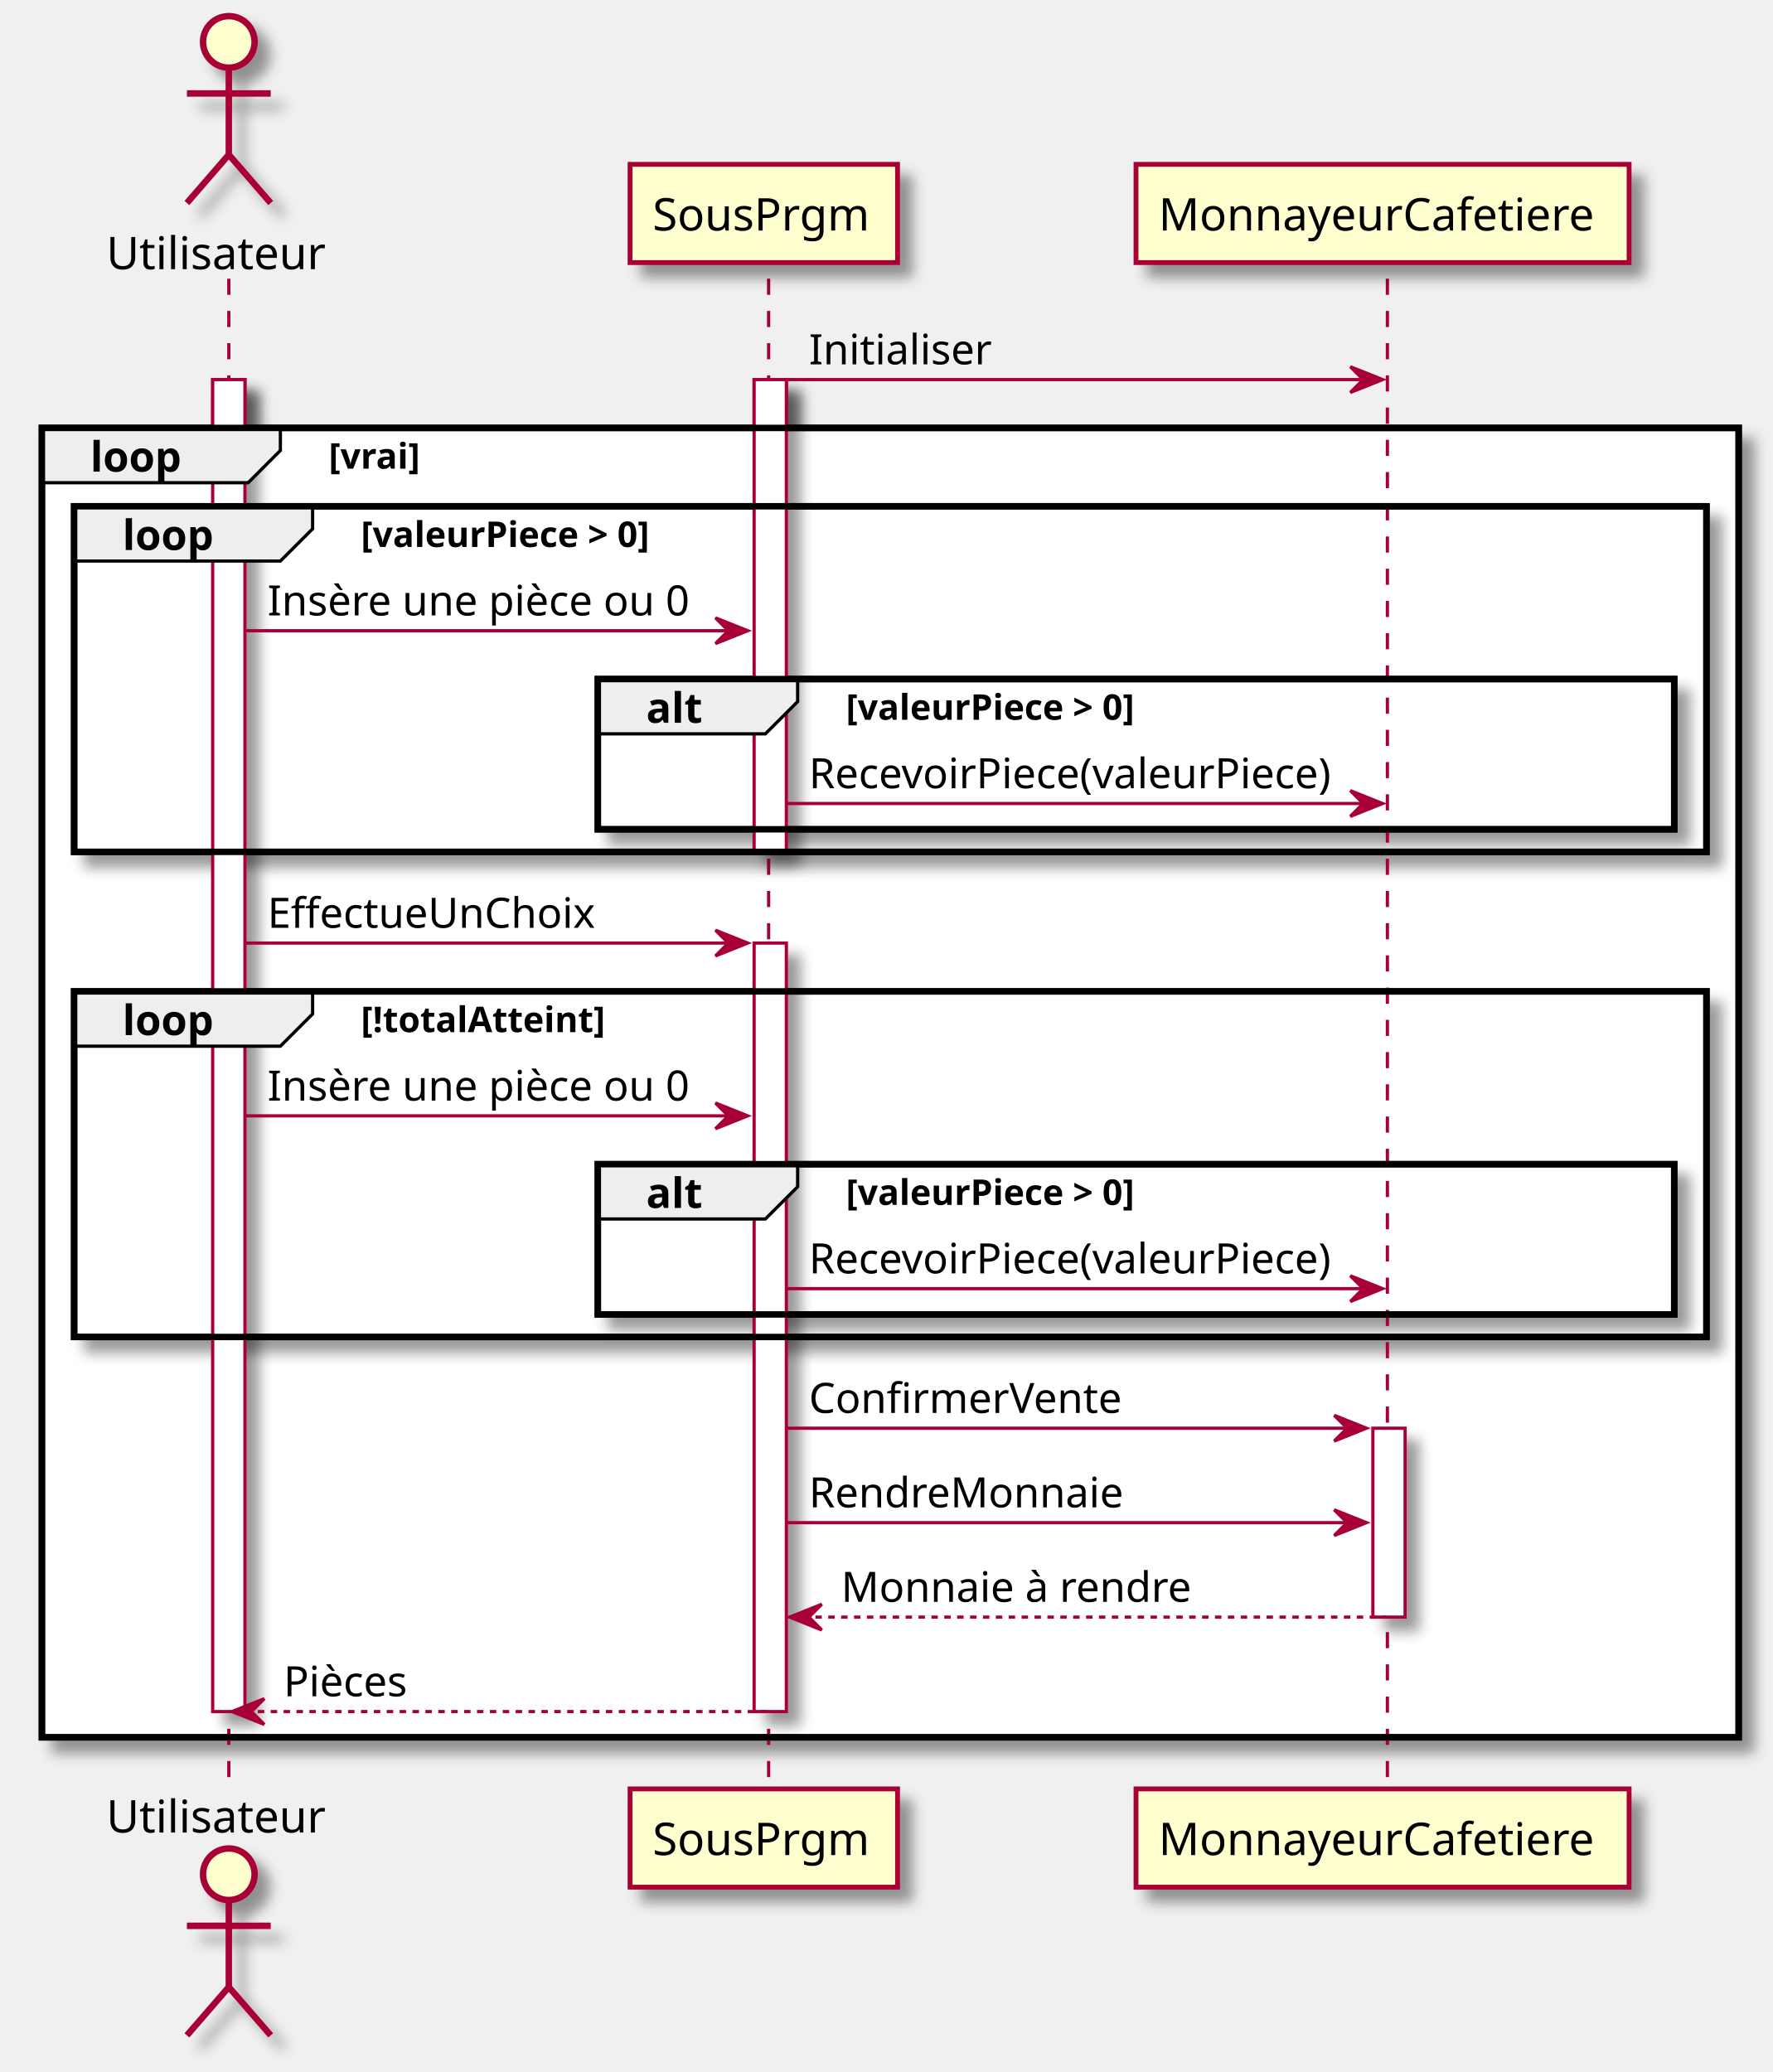
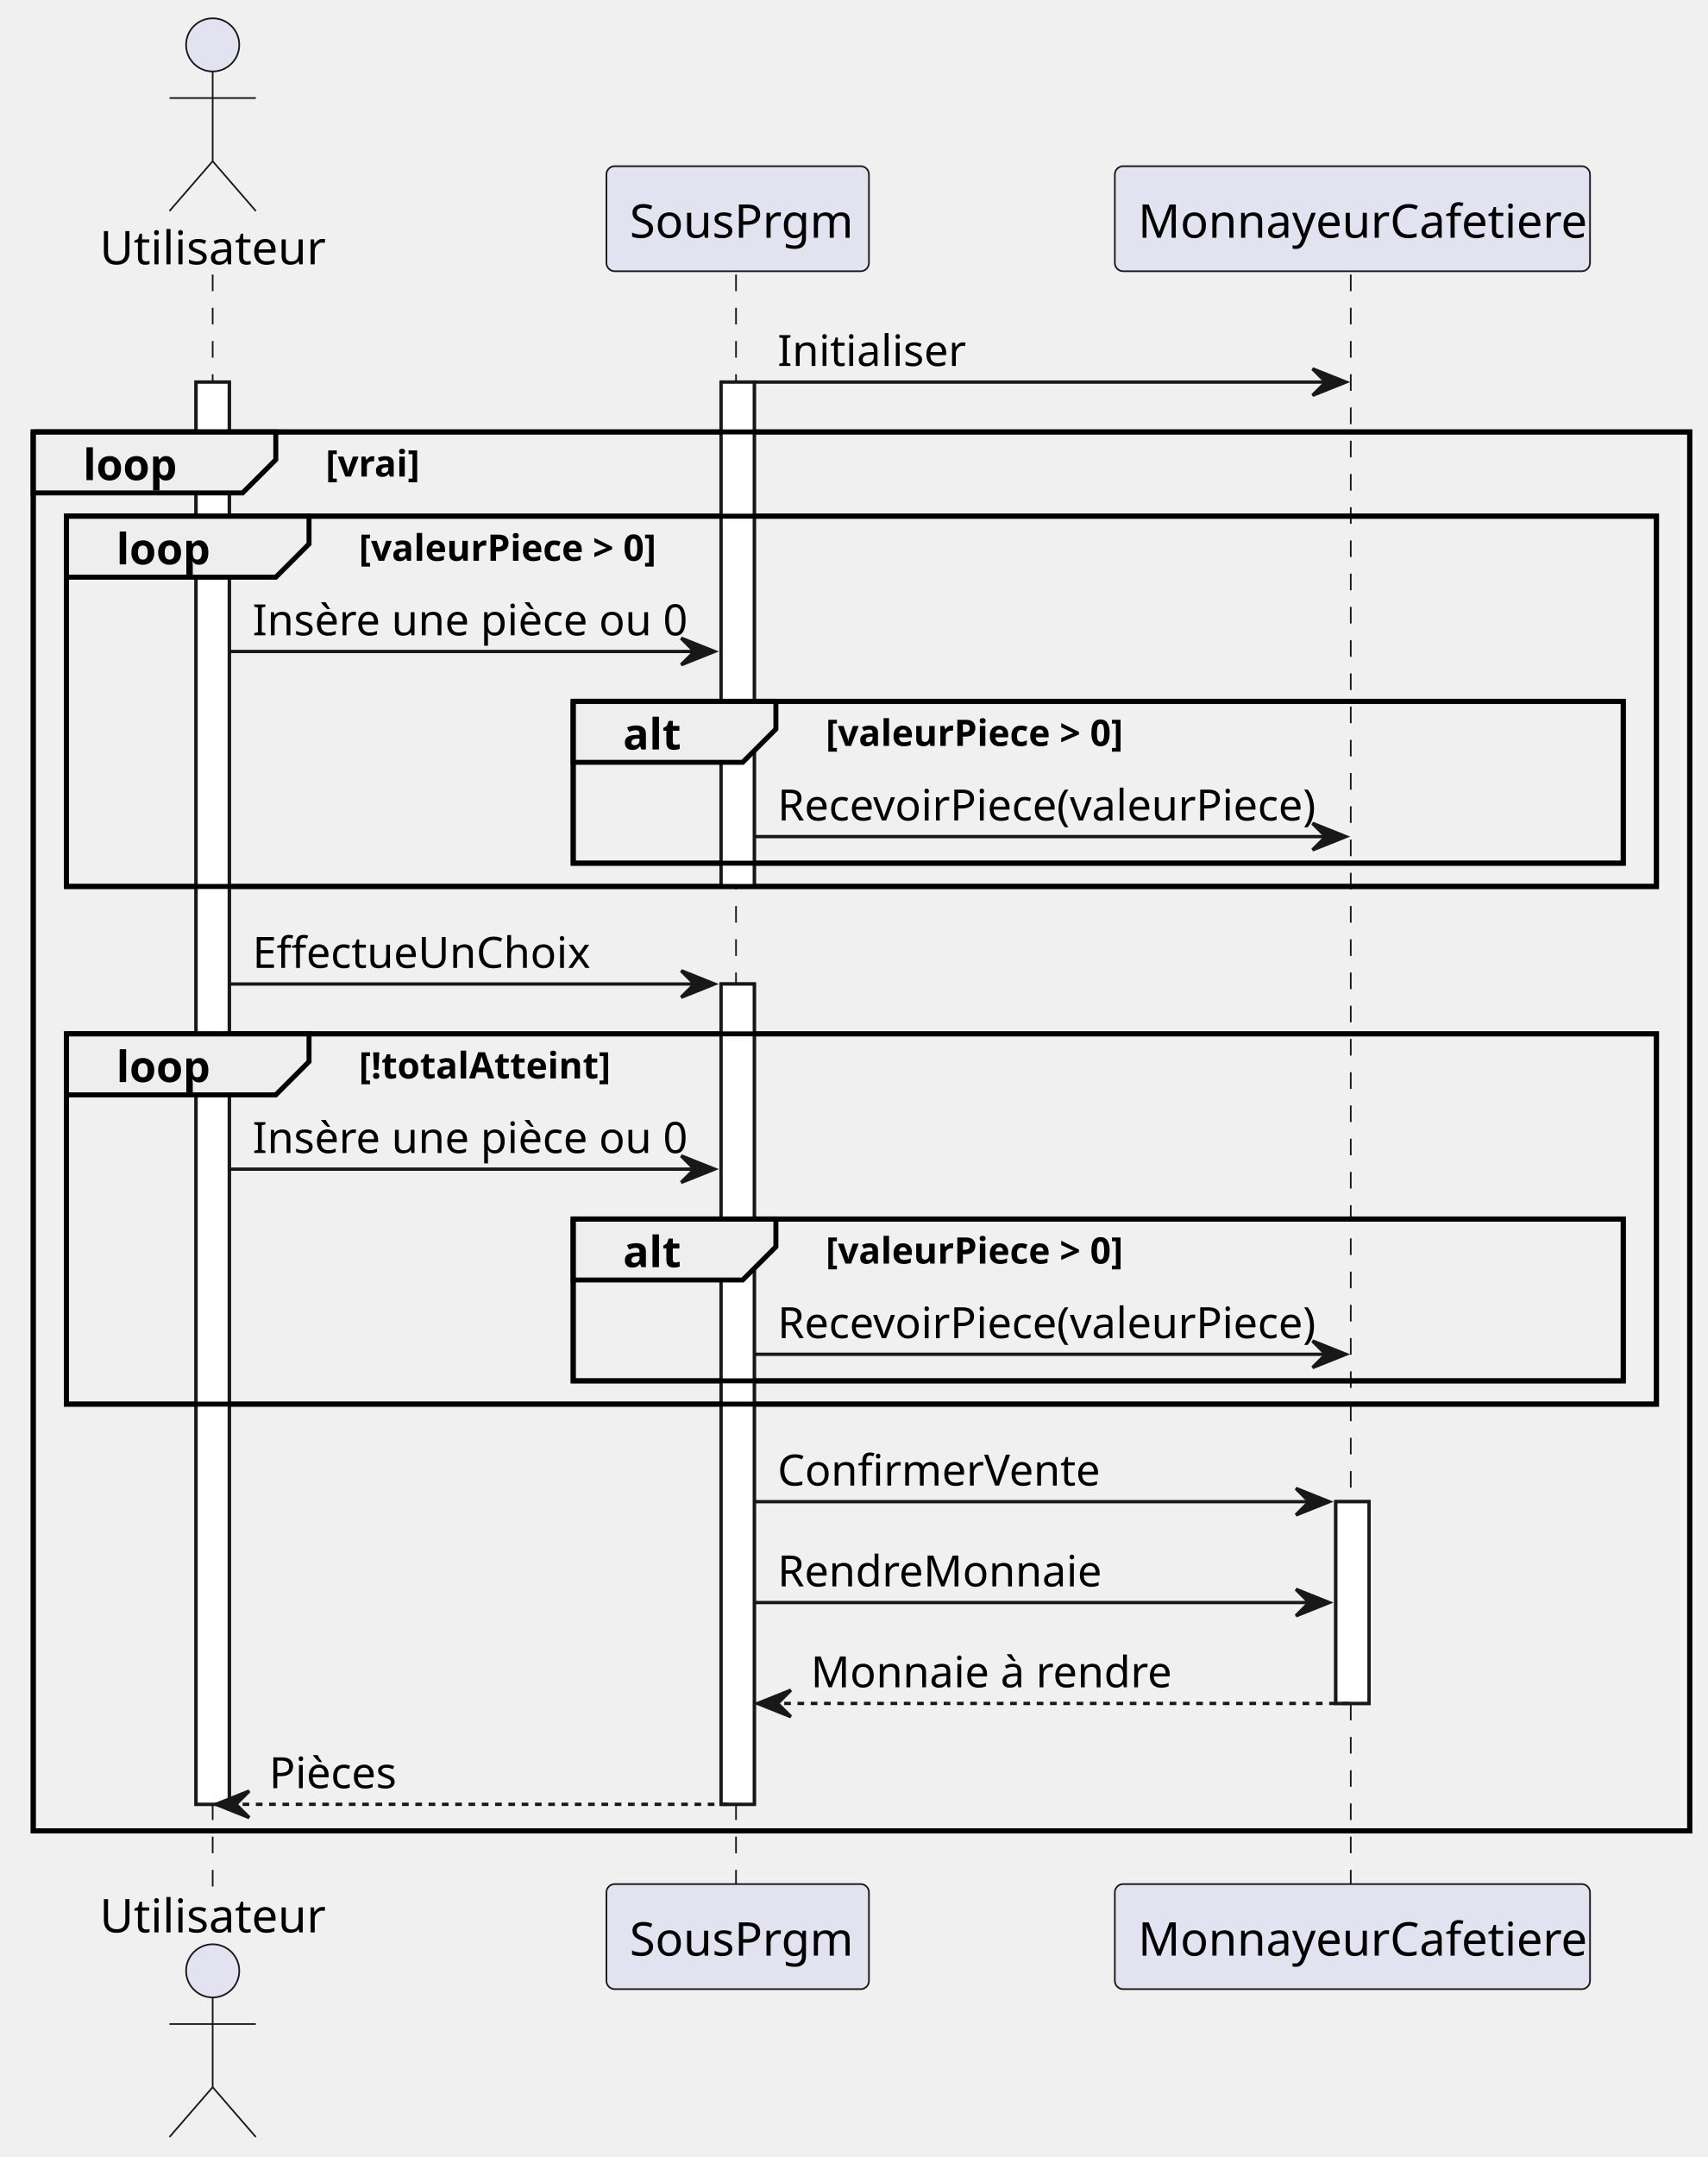
- <svg xmlns="http://www.w3.org/2000/svg" contentScriptType="application/ecmascript" contentStyleType="text/css" height="643px" preserveAspectRatio="none" style="width:550px;height:643px;" version="1.1" viewBox="0 0 550 643" width="550px" zoomAndPan="magnify">
-   <defs>
-     <filter height="300%" id="fsvadstsfk121" width="300%" x="-1" y="-1">
-       <feGaussianBlur result="blurOut" stdDeviation="2.0" />
-       <feColorMatrix in="blurOut" result="blurOut2" type="matrix" values="0 0 0 0 0 0 0 0 0 0 0 0 0 0 0 0 0 0 .4 0" />
-       <feOffset dx="4.0" dy="4.0" in="blurOut2" result="blurOut3" />
-       <feBlend in="SourceGraphic" in2="blurOut3" mode="normal" />
-     </filter>
-   </defs>
+ <svg xmlns="http://www.w3.org/2000/svg" contentStyleType="text/css" height="649px" preserveAspectRatio="none" style="width:514px;height:649px;background:#FFFFFF;" version="1.1" viewBox="0 0 514 649" width="514px" zoomAndPan="magnify">
+   <defs />
  <g>
-     <rect fill="#FFFFFF" filter="url(#fsvadstsfk121)" height="413.348" style="stroke: #A80036; stroke-width: 1.0;" width="10" x="66" y="117.799" />
-     <rect fill="#FFFFFF" filter="url(#fsvadstsfk121)" height="146.553" style="stroke: #A80036; stroke-width: 1.0;" width="10" x="234" y="117.799" />
-     <rect fill="#FFFFFF" filter="url(#fsvadstsfk121)" height="238.484" style="stroke: #A80036; stroke-width: 1.0;" width="10" x="234" y="292.662" />
-     <rect fill="#FFFFFF" filter="url(#fsvadstsfk121)" height="58.621" style="stroke: #A80036; stroke-width: 1.0;" width="10" x="426" y="443.215" />
-     <rect fill="#FFFFFF" filter="url(#fsvadstsfk121)" height="406.348" style="stroke: #000000; stroke-width: 2.0;" width="526.5" x="13" y="132.799" />
-     <rect fill="#FFFFFF" filter="url(#fsvadstsfk121)" height="107.242" style="stroke: #000000; stroke-width: 2.0;" width="506.5" x="23" y="157.109" />
-     <rect fill="#FFFFFF" filter="url(#fsvadstsfk121)" height="46.621" style="stroke: #000000; stroke-width: 2.0;" width="334" x="185.5" y="210.731" />
-     <rect fill="#FFFFFF" filter="url(#fsvadstsfk121)" height="107.242" style="stroke: #000000; stroke-width: 2.0;" width="506.5" x="23" y="307.662" />
-     <rect fill="#FFFFFF" filter="url(#fsvadstsfk121)" height="46.621" style="stroke: #000000; stroke-width: 2.0;" width="334" x="185.5" y="361.283" />
-     <line style="stroke: #A80036; stroke-width: 1.0; stroke-dasharray: 5.0,5.0;" x1="71" x2="71" y1="86.488" y2="556.146" />
-     <line style="stroke: #A80036; stroke-width: 1.0; stroke-dasharray: 5.0,5.0;" x1="238.5" x2="238.5" y1="86.488" y2="556.146" />
-     <line style="stroke: #A80036; stroke-width: 1.0; stroke-dasharray: 5.0,5.0;" x1="430.5" x2="430.5" y1="86.488" y2="556.146" />
-     <text fill="#000000" font-family="sans-serif" font-size="14" lengthAdjust="spacingAndGlyphs" textLength="70" x="33" y="83.535">Utilisateur</text>
-     <ellipse cx="71" cy="13" fill="#FEFECE" filter="url(#fsvadstsfk121)" rx="8" ry="8" style="stroke: #A80036; stroke-width: 2.0;" />
-     <path d="M71,21 L71,48 M58,29 L84,29 M71,48 L58,63 M71,48 L84,63 " fill="none" filter="url(#fsvadstsfk121)" style="stroke: #A80036; stroke-width: 2.0;" />
-     <text fill="#000000" font-family="sans-serif" font-size="14" lengthAdjust="spacingAndGlyphs" textLength="70" x="33" y="568.682">Utilisateur</text>
-     <ellipse cx="71" cy="581.635" fill="#FEFECE" filter="url(#fsvadstsfk121)" rx="8" ry="8" style="stroke: #A80036; stroke-width: 2.0;" />
-     <path d="M71,589.635 L71,616.635 M58,597.635 L84,597.635 M71,616.635 L58,631.635 M71,616.635 L84,631.635 " fill="none" filter="url(#fsvadstsfk121)" style="stroke: #A80036; stroke-width: 2.0;" />
-     <rect fill="#FEFECE" filter="url(#fsvadstsfk121)" height="30.488" style="stroke: #A80036; stroke-width: 1.5;" width="83" x="195.5" y="51" />
-     <text fill="#000000" font-family="sans-serif" font-size="14" lengthAdjust="spacingAndGlyphs" textLength="69" x="202.5" y="71.535">SousPrgm</text>
-     <rect fill="#FEFECE" filter="url(#fsvadstsfk121)" height="30.488" style="stroke: #A80036; stroke-width: 1.5;" width="83" x="195.5" y="555.146" />
-     <text fill="#000000" font-family="sans-serif" font-size="14" lengthAdjust="spacingAndGlyphs" textLength="69" x="202.5" y="575.682">SousPrgm</text>
-     <rect fill="#FEFECE" filter="url(#fsvadstsfk121)" height="30.488" style="stroke: #A80036; stroke-width: 1.5;" width="153" x="352.5" y="51" />
-     <text fill="#000000" font-family="sans-serif" font-size="14" lengthAdjust="spacingAndGlyphs" textLength="139" x="359.5" y="71.535">MonnayeurCafetiere</text>
-     <rect fill="#FEFECE" filter="url(#fsvadstsfk121)" height="30.488" style="stroke: #A80036; stroke-width: 1.5;" width="153" x="352.5" y="555.146" />
-     <text fill="#000000" font-family="sans-serif" font-size="14" lengthAdjust="spacingAndGlyphs" textLength="139" x="359.5" y="575.682">MonnayeurCafetiere</text>
-     <rect fill="#FFFFFF" filter="url(#fsvadstsfk121)" height="413.348" style="stroke: #A80036; stroke-width: 1.0;" width="10" x="66" y="117.799" />
-     <rect fill="#FFFFFF" filter="url(#fsvadstsfk121)" height="146.553" style="stroke: #A80036; stroke-width: 1.0;" width="10" x="234" y="117.799" />
-     <rect fill="#FFFFFF" filter="url(#fsvadstsfk121)" height="238.484" style="stroke: #A80036; stroke-width: 1.0;" width="10" x="234" y="292.662" />
-     <rect fill="#FFFFFF" filter="url(#fsvadstsfk121)" height="58.621" style="stroke: #A80036; stroke-width: 1.0;" width="10" x="426" y="443.215" />
-     <polygon fill="#A80036" points="419,113.799,429,117.799,419,121.799,423,117.799" style="stroke: #A80036; stroke-width: 1.0;" />
-     <line style="stroke: #A80036; stroke-width: 1.0;" x1="244" x2="425" y1="117.799" y2="117.799" />
-     <text fill="#000000" font-family="sans-serif" font-size="13" lengthAdjust="spacingAndGlyphs" textLength="59" x="251" y="113.057">Initialiser</text>
-     <path d="M13,132.799 L87,132.799 L87,139.799 L77,149.799 L13,149.799 L13,132.799 " fill="#EEEEEE" style="stroke: #000000; stroke-width: 1.0;" />
-     <rect fill="none" height="406.348" style="stroke: #000000; stroke-width: 2.0;" width="526.5" x="13" y="132.799" />
-     <text fill="#000000" font-family="sans-serif" font-size="13" font-weight="bold" lengthAdjust="spacingAndGlyphs" textLength="29" x="28" y="146.367">loop</text>
-     <text fill="#000000" font-family="sans-serif" font-size="11" font-weight="bold" lengthAdjust="spacingAndGlyphs" textLength="30" x="102" y="145.434">[vrai]</text>
-     <path d="M23,157.109 L97,157.109 L97,164.109 L87,174.109 L23,174.109 L23,157.109 " fill="#EEEEEE" style="stroke: #000000; stroke-width: 1.0;" />
-     <rect fill="none" height="107.242" style="stroke: #000000; stroke-width: 2.0;" width="506.5" x="23" y="157.109" />
-     <text fill="#000000" font-family="sans-serif" font-size="13" font-weight="bold" lengthAdjust="spacingAndGlyphs" textLength="29" x="38" y="170.678">loop</text>
-     <text fill="#000000" font-family="sans-serif" font-size="11" font-weight="bold" lengthAdjust="spacingAndGlyphs" textLength="96" x="112" y="169.744">[valeurPiece &gt; 0]</text>
-     <polygon fill="#A80036" points="222,191.731,232,195.731,222,199.731,226,195.731" style="stroke: #A80036; stroke-width: 1.0;" />
-     <line style="stroke: #A80036; stroke-width: 1.0;" x1="76" x2="228" y1="195.731" y2="195.731" />
-     <text fill="#000000" font-family="sans-serif" font-size="13" lengthAdjust="spacingAndGlyphs" textLength="134" x="83" y="190.988">Insère une pièce ou 0</text>
-     <path d="M185.5,210.731 L247.5,210.731 L247.5,217.731 L237.5,227.731 L185.5,227.731 L185.5,210.731 " fill="#EEEEEE" style="stroke: #000000; stroke-width: 1.0;" />
-     <rect fill="none" height="46.621" style="stroke: #000000; stroke-width: 2.0;" width="334" x="185.5" y="210.731" />
-     <text fill="#000000" font-family="sans-serif" font-size="13" font-weight="bold" lengthAdjust="spacingAndGlyphs" textLength="17" x="200.5" y="224.299">alt</text>
-     <text fill="#000000" font-family="sans-serif" font-size="11" font-weight="bold" lengthAdjust="spacingAndGlyphs" textLength="96" x="262.5" y="223.365">[valeurPiece &gt; 0]</text>
-     <polygon fill="#A80036" points="419,245.352,429,249.352,419,253.352,423,249.352" style="stroke: #A80036; stroke-width: 1.0;" />
-     <line style="stroke: #A80036; stroke-width: 1.0;" x1="244" x2="425" y1="249.352" y2="249.352" />
-     <text fill="#000000" font-family="sans-serif" font-size="13" lengthAdjust="spacingAndGlyphs" textLength="163" x="251" y="244.609">RecevoirPiece(valeurPiece)</text>
-     <polygon fill="#A80036" points="222,288.662,232,292.662,222,296.662,226,292.662" style="stroke: #A80036; stroke-width: 1.0;" />
-     <line style="stroke: #A80036; stroke-width: 1.0;" x1="76" x2="228" y1="292.662" y2="292.662" />
-     <text fill="#000000" font-family="sans-serif" font-size="13" lengthAdjust="spacingAndGlyphs" textLength="105" x="83" y="287.92">EffectueUnChoix</text>
-     <path d="M23,307.662 L97,307.662 L97,314.662 L87,324.662 L23,324.662 L23,307.662 " fill="#EEEEEE" style="stroke: #000000; stroke-width: 1.0;" />
-     <rect fill="none" height="107.242" style="stroke: #000000; stroke-width: 2.0;" width="506.5" x="23" y="307.662" />
-     <text fill="#000000" font-family="sans-serif" font-size="13" font-weight="bold" lengthAdjust="spacingAndGlyphs" textLength="29" x="38" y="321.231">loop</text>
-     <text fill="#000000" font-family="sans-serif" font-size="11" font-weight="bold" lengthAdjust="spacingAndGlyphs" textLength="73" x="112" y="320.297">[!totalAtteint]</text>
-     <polygon fill="#A80036" points="222,342.283,232,346.283,222,350.283,226,346.283" style="stroke: #A80036; stroke-width: 1.0;" />
-     <line style="stroke: #A80036; stroke-width: 1.0;" x1="76" x2="228" y1="346.283" y2="346.283" />
-     <text fill="#000000" font-family="sans-serif" font-size="13" lengthAdjust="spacingAndGlyphs" textLength="134" x="83" y="341.541">Insère une pièce ou 0</text>
-     <path d="M185.5,361.283 L247.5,361.283 L247.5,368.283 L237.5,378.283 L185.5,378.283 L185.5,361.283 " fill="#EEEEEE" style="stroke: #000000; stroke-width: 1.0;" />
-     <rect fill="none" height="46.621" style="stroke: #000000; stroke-width: 2.0;" width="334" x="185.5" y="361.283" />
-     <text fill="#000000" font-family="sans-serif" font-size="13" font-weight="bold" lengthAdjust="spacingAndGlyphs" textLength="17" x="200.5" y="374.852">alt</text>
-     <text fill="#000000" font-family="sans-serif" font-size="11" font-weight="bold" lengthAdjust="spacingAndGlyphs" textLength="96" x="262.5" y="373.918">[valeurPiece &gt; 0]</text>
-     <polygon fill="#A80036" points="419,395.904,429,399.904,419,403.904,423,399.904" style="stroke: #A80036; stroke-width: 1.0;" />
-     <line style="stroke: #A80036; stroke-width: 1.0;" x1="244" x2="425" y1="399.904" y2="399.904" />
-     <text fill="#000000" font-family="sans-serif" font-size="13" lengthAdjust="spacingAndGlyphs" textLength="163" x="251" y="395.162">RecevoirPiece(valeurPiece)</text>
-     <polygon fill="#A80036" points="414,439.215,424,443.215,414,447.215,418,443.215" style="stroke: #A80036; stroke-width: 1.0;" />
-     <line style="stroke: #A80036; stroke-width: 1.0;" x1="244" x2="420" y1="443.215" y2="443.215" />
-     <text fill="#000000" font-family="sans-serif" font-size="13" lengthAdjust="spacingAndGlyphs" textLength="98" x="251" y="438.473">ConfirmerVente</text>
-     <polygon fill="#A80036" points="414,468.525,424,472.525,414,476.525,418,472.525" style="stroke: #A80036; stroke-width: 1.0;" />
-     <line style="stroke: #A80036; stroke-width: 1.0;" x1="244" x2="420" y1="472.525" y2="472.525" />
-     <text fill="#000000" font-family="sans-serif" font-size="13" lengthAdjust="spacingAndGlyphs" textLength="96" x="251" y="467.783">RendreMonnaie</text>
-     <polygon fill="#A80036" points="255,497.836,245,501.836,255,505.836,251,501.836" style="stroke: #A80036; stroke-width: 1.0;" />
-     <line style="stroke: #A80036; stroke-width: 1.0; stroke-dasharray: 2.0,2.0;" x1="249" x2="430" y1="501.836" y2="501.836" />
-     <text fill="#000000" font-family="sans-serif" font-size="13" lengthAdjust="spacingAndGlyphs" textLength="108" x="261" y="497.094">Monnaie à rendre</text>
-     <polygon fill="#A80036" points="82,527.146,72,531.146,82,535.146,78,531.146" style="stroke: #A80036; stroke-width: 1.0;" />
-     <line style="stroke: #A80036; stroke-width: 1.0; stroke-dasharray: 2.0,2.0;" x1="76" x2="238" y1="531.146" y2="531.146" />
-     <text fill="#000000" font-family="sans-serif" font-size="13" lengthAdjust="spacingAndGlyphs" textLength="39" x="88" y="526.404">Pièces</text>
+     <rect fill="#FFFFFF" height="427.922" style="stroke:#181818;stroke-width:1.0;" width="10" x="59" y="114.961" />
+     <rect fill="#FFFFFF" height="151.758" style="stroke:#181818;stroke-width:1.0;" width="10" x="217" y="114.961" />
+     <rect fill="#FFFFFF" height="246.812" style="stroke:#181818;stroke-width:1.0;" width="10" x="217" y="296.07" />
+     <rect fill="#FFFFFF" height="60.703" style="stroke:#181818;stroke-width:1.0;" width="10" x="402" y="451.828" />
+     <rect fill="none" height="420.922" style="stroke:#000000;stroke-width:1.5;" width="498.5" x="10" y="129.961" />
+     <rect fill="none" height="111.406" style="stroke:#000000;stroke-width:1.5;" width="478.5" x="20" y="155.312" />
+     <rect fill="none" height="48.703" style="stroke:#000000;stroke-width:1.5;" width="316" x="172.5" y="211.016" />
+     <rect fill="none" height="111.406" style="stroke:#000000;stroke-width:1.5;" width="478.5" x="20" y="311.07" />
+     <rect fill="none" height="48.703" style="stroke:#000000;stroke-width:1.5;" width="316" x="172.5" y="366.773" />
+     <line style="stroke:#181818;stroke-width:0.5;stroke-dasharray:5.0,5.0;" x1="64" x2="64" y1="82.609" y2="567.883" />
+     <line style="stroke:#181818;stroke-width:0.5;stroke-dasharray:5.0,5.0;" x1="221.5" x2="221.5" y1="82.609" y2="567.883" />
+     <line style="stroke:#181818;stroke-width:0.5;stroke-dasharray:5.0,5.0;" x1="406.5" x2="406.5" y1="82.609" y2="567.883" />
+     <text fill="#000000" font-family="sans-serif" font-size="14" lengthAdjust="spacing" textLength="62" x="30" y="79.533">Utilisateur</text>
+     <ellipse cx="64" cy="13.5" fill="#E2E2F0" rx="8" ry="8" style="stroke:#181818;stroke-width:0.5;" />
+     <path d="M64,21.5 L64,48.5 M51,29.5 L77,29.5 M64,48.5 L51,63.5 M64,48.5 L77,63.5 " fill="none" style="stroke:#181818;stroke-width:0.5;" />
+     <text fill="#000000" font-family="sans-serif" font-size="14" lengthAdjust="spacing" textLength="62" x="30" y="581.416">Utilisateur</text>
+     <ellipse cx="64" cy="592.992" fill="#E2E2F0" rx="8" ry="8" style="stroke:#181818;stroke-width:0.5;" />
+     <path d="M64,600.992 L64,627.992 M51,608.992 L77,608.992 M64,627.992 L51,642.992 M64,627.992 L77,642.992 " fill="none" style="stroke:#181818;stroke-width:0.5;" />
+     <rect fill="#E2E2F0" height="31.609" rx="2.5" ry="2.5" style="stroke:#181818;stroke-width:0.5;" width="79" x="182.5" y="50" />
+     <text fill="#000000" font-family="sans-serif" font-size="14" lengthAdjust="spacing" textLength="65" x="189.5" y="71.533">SousPrgm</text>
+     <rect fill="#E2E2F0" height="31.609" rx="2.5" ry="2.5" style="stroke:#181818;stroke-width:0.5;" width="79" x="182.5" y="566.883" />
+     <text fill="#000000" font-family="sans-serif" font-size="14" lengthAdjust="spacing" textLength="65" x="189.5" y="588.416">SousPrgm</text>
+     <rect fill="#E2E2F0" height="31.609" rx="2.5" ry="2.5" style="stroke:#181818;stroke-width:0.5;" width="143" x="335.5" y="50" />
+     <text fill="#000000" font-family="sans-serif" font-size="14" lengthAdjust="spacing" textLength="129" x="342.5" y="71.533">MonnayeurCafetiere</text>
+     <rect fill="#E2E2F0" height="31.609" rx="2.5" ry="2.5" style="stroke:#181818;stroke-width:0.5;" width="143" x="335.5" y="566.883" />
+     <text fill="#000000" font-family="sans-serif" font-size="14" lengthAdjust="spacing" textLength="129" x="342.5" y="588.416">MonnayeurCafetiere</text>
+     <rect fill="#FFFFFF" height="427.922" style="stroke:#181818;stroke-width:1.0;" width="10" x="59" y="114.961" />
+     <rect fill="#FFFFFF" height="151.758" style="stroke:#181818;stroke-width:1.0;" width="10" x="217" y="114.961" />
+     <rect fill="#FFFFFF" height="246.812" style="stroke:#181818;stroke-width:1.0;" width="10" x="217" y="296.07" />
+     <rect fill="#FFFFFF" height="60.703" style="stroke:#181818;stroke-width:1.0;" width="10" x="402" y="451.828" />
+     <polygon fill="#181818" points="395,110.961,405,114.961,395,118.961,399,114.961" style="stroke:#181818;stroke-width:1.0;" />
+     <line style="stroke:#181818;stroke-width:1.0;" x1="227" x2="401" y1="114.961" y2="114.961" />
+     <text fill="#000000" font-family="sans-serif" font-size="13" lengthAdjust="spacing" textLength="51" x="234" y="110.105">Initialiser</text>
+     <path d="M10,129.961 L83,129.961 L83,138.312 L73,148.312 L10,148.312 L10,129.961 " fill="#EEEEEE" style="stroke:#000000;stroke-width:1.5;" />
+     <rect fill="none" height="420.922" style="stroke:#000000;stroke-width:1.5;" width="498.5" x="10" y="129.961" />
+     <text fill="#000000" font-family="sans-serif" font-size="13" font-weight="bold" lengthAdjust="spacing" textLength="28" x="25" y="144.456">loop</text>
+     <text fill="#000000" font-family="sans-serif" font-size="11" font-weight="bold" lengthAdjust="spacing" textLength="28" x="98" y="143.38">[vrai]</text>
+     <path d="M20,155.312 L93,155.312 L93,163.664 L83,173.664 L20,173.664 L20,155.312 " fill="#EEEEEE" style="stroke:#000000;stroke-width:1.5;" />
+     <rect fill="none" height="111.406" style="stroke:#000000;stroke-width:1.5;" width="478.5" x="20" y="155.312" />
+     <text fill="#000000" font-family="sans-serif" font-size="13" font-weight="bold" lengthAdjust="spacing" textLength="28" x="35" y="169.808">loop</text>
+     <text fill="#000000" font-family="sans-serif" font-size="11" font-weight="bold" lengthAdjust="spacing" textLength="90" x="108" y="168.731">[valeurPiece &gt; 0]</text>
+     <polygon fill="#181818" points="205,192.016,215,196.016,205,200.016,209,196.016" style="stroke:#181818;stroke-width:1.0;" />
+     <line style="stroke:#181818;stroke-width:1.0;" x1="69" x2="211" y1="196.016" y2="196.016" />
+     <text fill="#000000" font-family="sans-serif" font-size="13" lengthAdjust="spacing" textLength="124" x="76" y="191.159">Insère une pièce ou 0</text>
+     <path d="M172.5,211.016 L233.5,211.016 L233.5,219.367 L223.5,229.367 L172.5,229.367 L172.5,211.016 " fill="#EEEEEE" style="stroke:#000000;stroke-width:1.5;" />
+     <rect fill="none" height="48.703" style="stroke:#000000;stroke-width:1.5;" width="316" x="172.5" y="211.016" />
+     <text fill="#000000" font-family="sans-serif" font-size="13" font-weight="bold" lengthAdjust="spacing" textLength="16" x="187.5" y="225.511">alt</text>
+     <text fill="#000000" font-family="sans-serif" font-size="11" font-weight="bold" lengthAdjust="spacing" textLength="90" x="248.5" y="224.435">[valeurPiece &gt; 0]</text>
+     <polygon fill="#181818" points="395,247.719,405,251.719,395,255.719,399,251.719" style="stroke:#181818;stroke-width:1.0;" />
+     <line style="stroke:#181818;stroke-width:1.0;" x1="227" x2="401" y1="251.719" y2="251.719" />
+     <text fill="#000000" font-family="sans-serif" font-size="13" lengthAdjust="spacing" textLength="156" x="234" y="246.862">RecevoirPiece(valeurPiece)</text>
+     <polygon fill="#181818" points="205,292.07,215,296.07,205,300.07,209,296.07" style="stroke:#181818;stroke-width:1.0;" />
+     <line style="stroke:#181818;stroke-width:1.0;" x1="69" x2="211" y1="296.07" y2="296.07" />
+     <text fill="#000000" font-family="sans-serif" font-size="13" lengthAdjust="spacing" textLength="96" x="76" y="291.214">EffectueUnChoix</text>
+     <path d="M20,311.07 L93,311.07 L93,319.422 L83,329.422 L20,329.422 L20,311.07 " fill="#EEEEEE" style="stroke:#000000;stroke-width:1.5;" />
+     <rect fill="none" height="111.406" style="stroke:#000000;stroke-width:1.5;" width="478.5" x="20" y="311.07" />
+     <text fill="#000000" font-family="sans-serif" font-size="13" font-weight="bold" lengthAdjust="spacing" textLength="28" x="35" y="325.565">loop</text>
+     <text fill="#000000" font-family="sans-serif" font-size="11" font-weight="bold" lengthAdjust="spacing" textLength="72" x="108" y="324.489">[!totalAtteint]</text>
+     <polygon fill="#181818" points="205,347.773,215,351.773,205,355.773,209,351.773" style="stroke:#181818;stroke-width:1.0;" />
+     <line style="stroke:#181818;stroke-width:1.0;" x1="69" x2="211" y1="351.773" y2="351.773" />
+     <text fill="#000000" font-family="sans-serif" font-size="13" lengthAdjust="spacing" textLength="124" x="76" y="346.917">Insère une pièce ou 0</text>
+     <path d="M172.5,366.773 L233.5,366.773 L233.5,375.125 L223.5,385.125 L172.5,385.125 L172.5,366.773 " fill="#EEEEEE" style="stroke:#000000;stroke-width:1.5;" />
+     <rect fill="none" height="48.703" style="stroke:#000000;stroke-width:1.5;" width="316" x="172.5" y="366.773" />
+     <text fill="#000000" font-family="sans-serif" font-size="13" font-weight="bold" lengthAdjust="spacing" textLength="16" x="187.5" y="381.269">alt</text>
+     <text fill="#000000" font-family="sans-serif" font-size="11" font-weight="bold" lengthAdjust="spacing" textLength="90" x="248.5" y="380.192">[valeurPiece &gt; 0]</text>
+     <polygon fill="#181818" points="395,403.477,405,407.477,395,411.477,399,407.477" style="stroke:#181818;stroke-width:1.0;" />
+     <line style="stroke:#181818;stroke-width:1.0;" x1="227" x2="401" y1="407.477" y2="407.477" />
+     <text fill="#000000" font-family="sans-serif" font-size="13" lengthAdjust="spacing" textLength="156" x="234" y="402.62">RecevoirPiece(valeurPiece)</text>
+     <polygon fill="#181818" points="390,447.828,400,451.828,390,455.828,394,451.828" style="stroke:#181818;stroke-width:1.0;" />
+     <line style="stroke:#181818;stroke-width:1.0;" x1="227" x2="396" y1="451.828" y2="451.828" />
+     <text fill="#000000" font-family="sans-serif" font-size="13" lengthAdjust="spacing" textLength="89" x="234" y="446.972">ConfirmerVente</text>
+     <polygon fill="#181818" points="390,478.18,400,482.18,390,486.18,394,482.18" style="stroke:#181818;stroke-width:1.0;" />
+     <line style="stroke:#181818;stroke-width:1.0;" x1="227" x2="396" y1="482.18" y2="482.18" />
+     <text fill="#000000" font-family="sans-serif" font-size="13" lengthAdjust="spacing" textLength="90" x="234" y="477.323">RendreMonnaie</text>
+     <polygon fill="#181818" points="238,508.531,228,512.531,238,516.531,234,512.531" style="stroke:#181818;stroke-width:1.0;" />
+     <line style="stroke:#181818;stroke-width:1.0;stroke-dasharray:2.0,2.0;" x1="232" x2="406" y1="512.531" y2="512.531" />
+     <text fill="#000000" font-family="sans-serif" font-size="13" lengthAdjust="spacing" textLength="100" x="244" y="507.675">Monnaie à rendre</text>
+     <polygon fill="#181818" points="75,538.883,65,542.883,75,546.883,71,542.883" style="stroke:#181818;stroke-width:1.0;" />
+     <line style="stroke:#181818;stroke-width:1.0;stroke-dasharray:2.0,2.0;" x1="69" x2="221" y1="542.883" y2="542.883" />
+     <text fill="#000000" font-family="sans-serif" font-size="13" lengthAdjust="spacing" textLength="40" x="81" y="538.026">Pièces</text>
  </g>
</svg>
